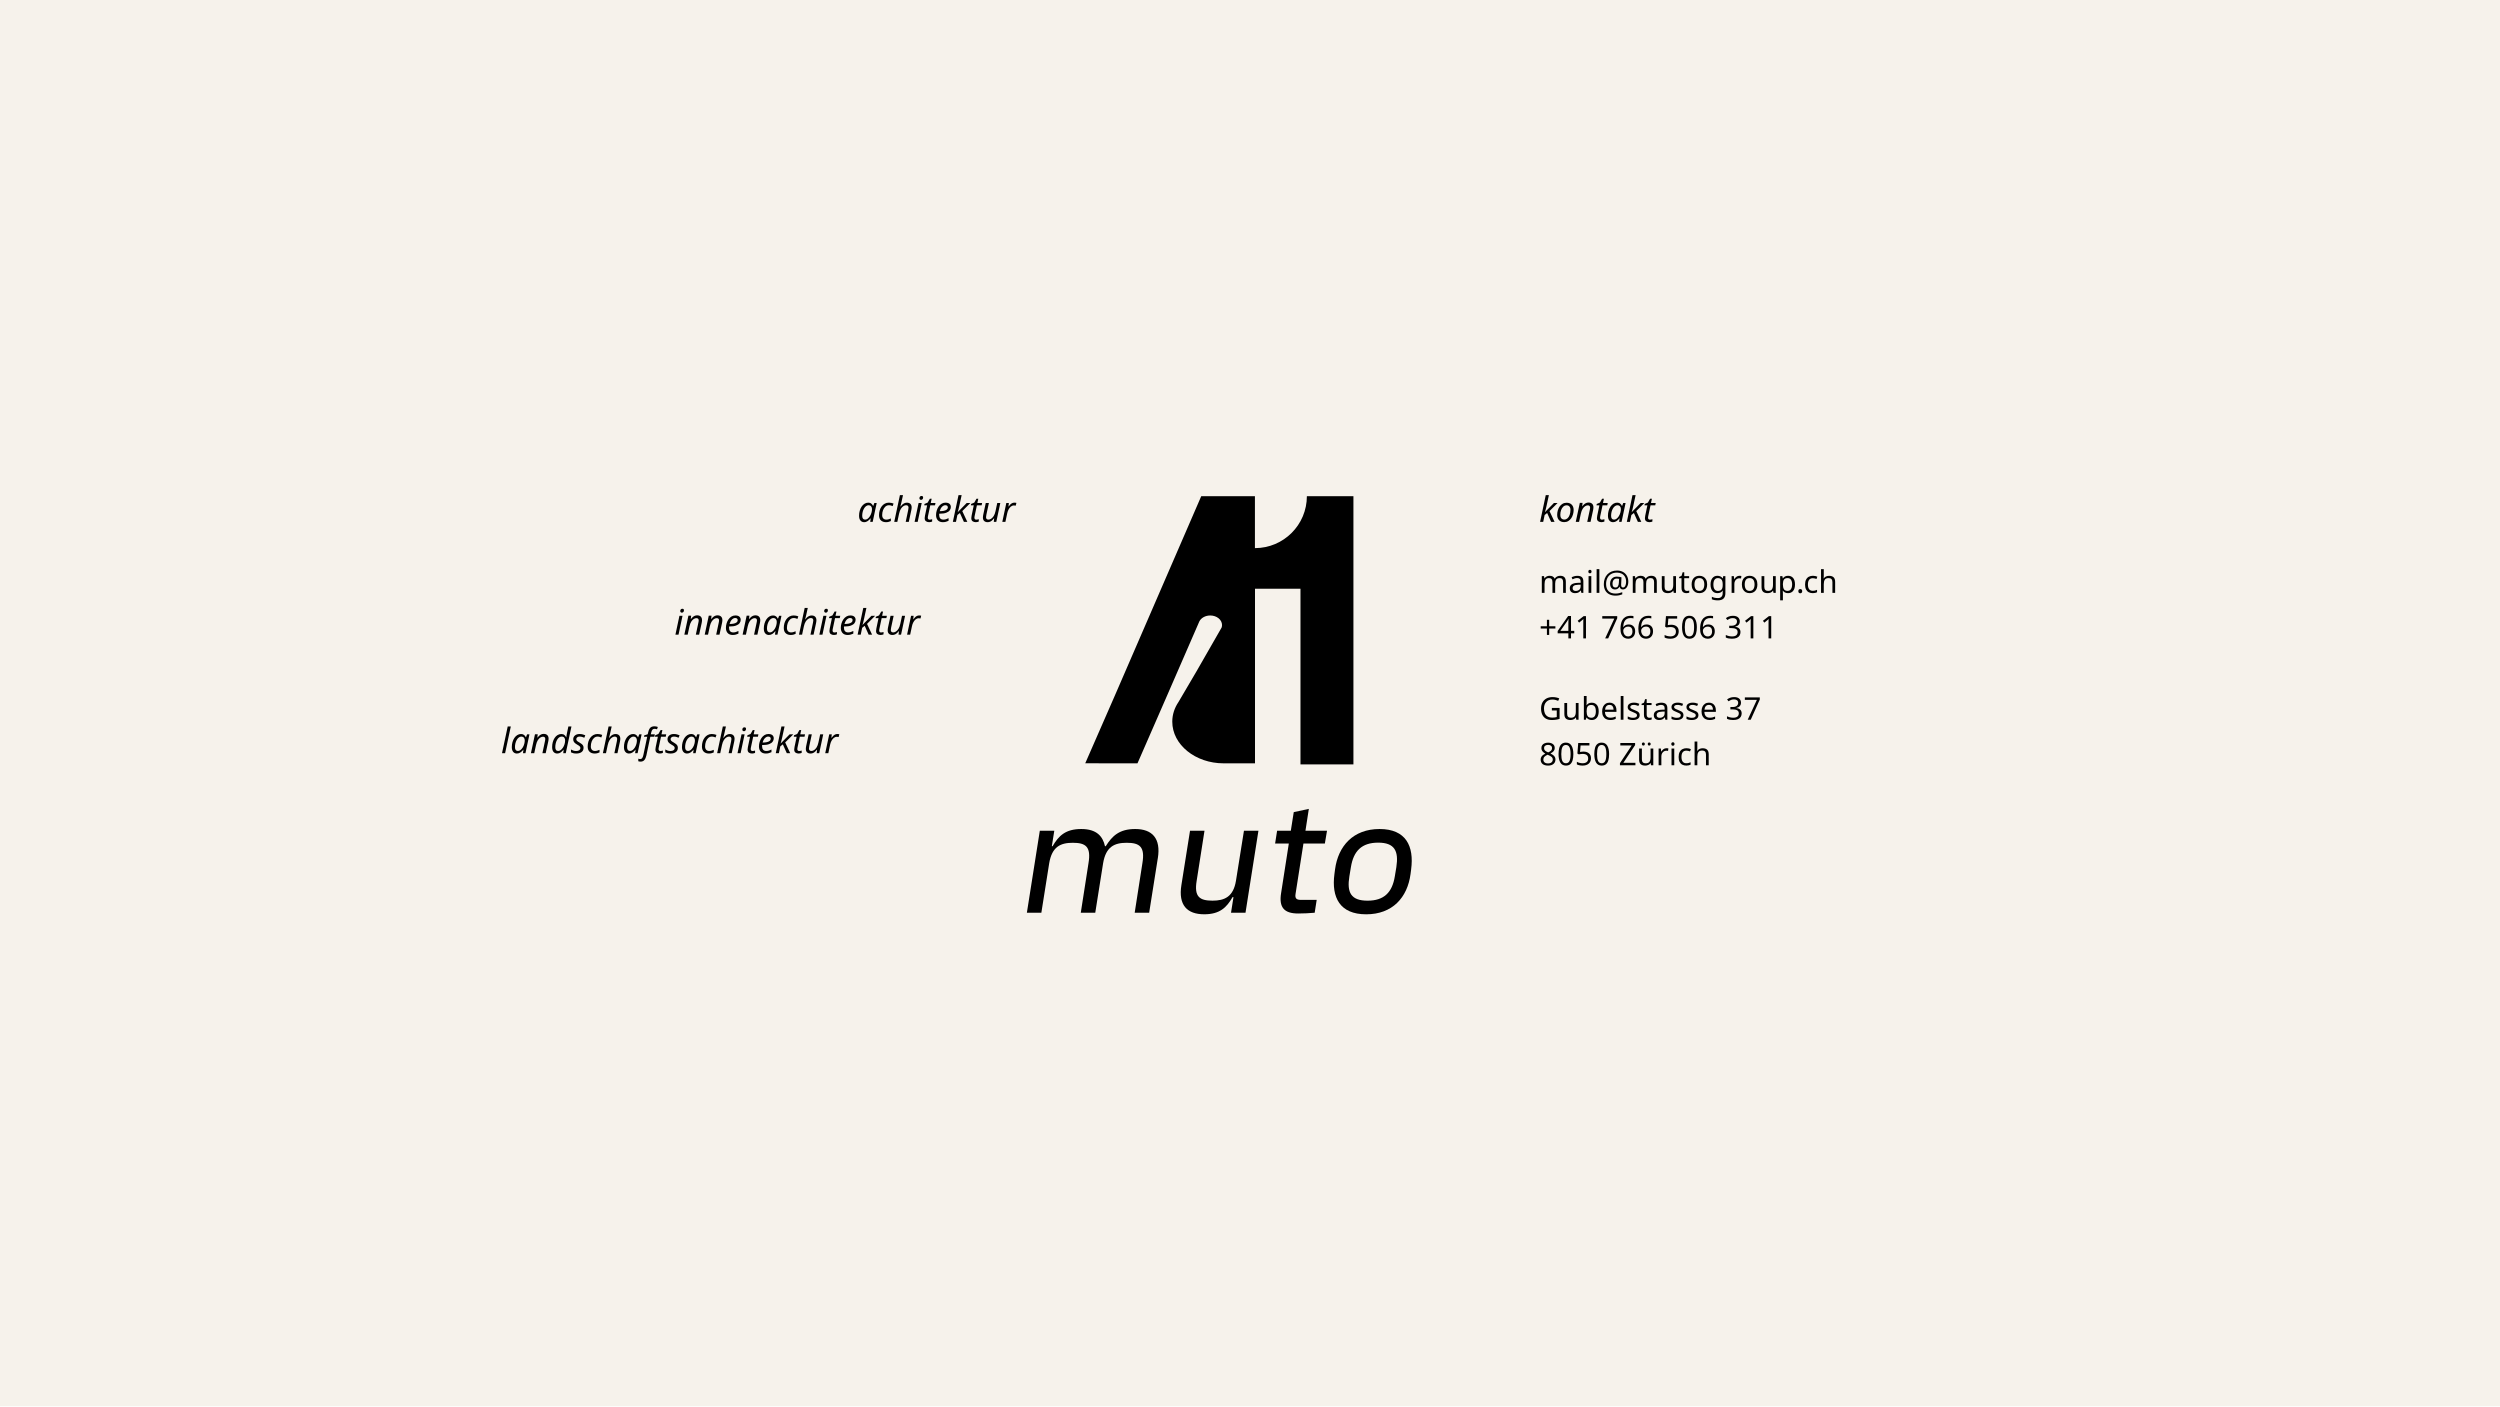
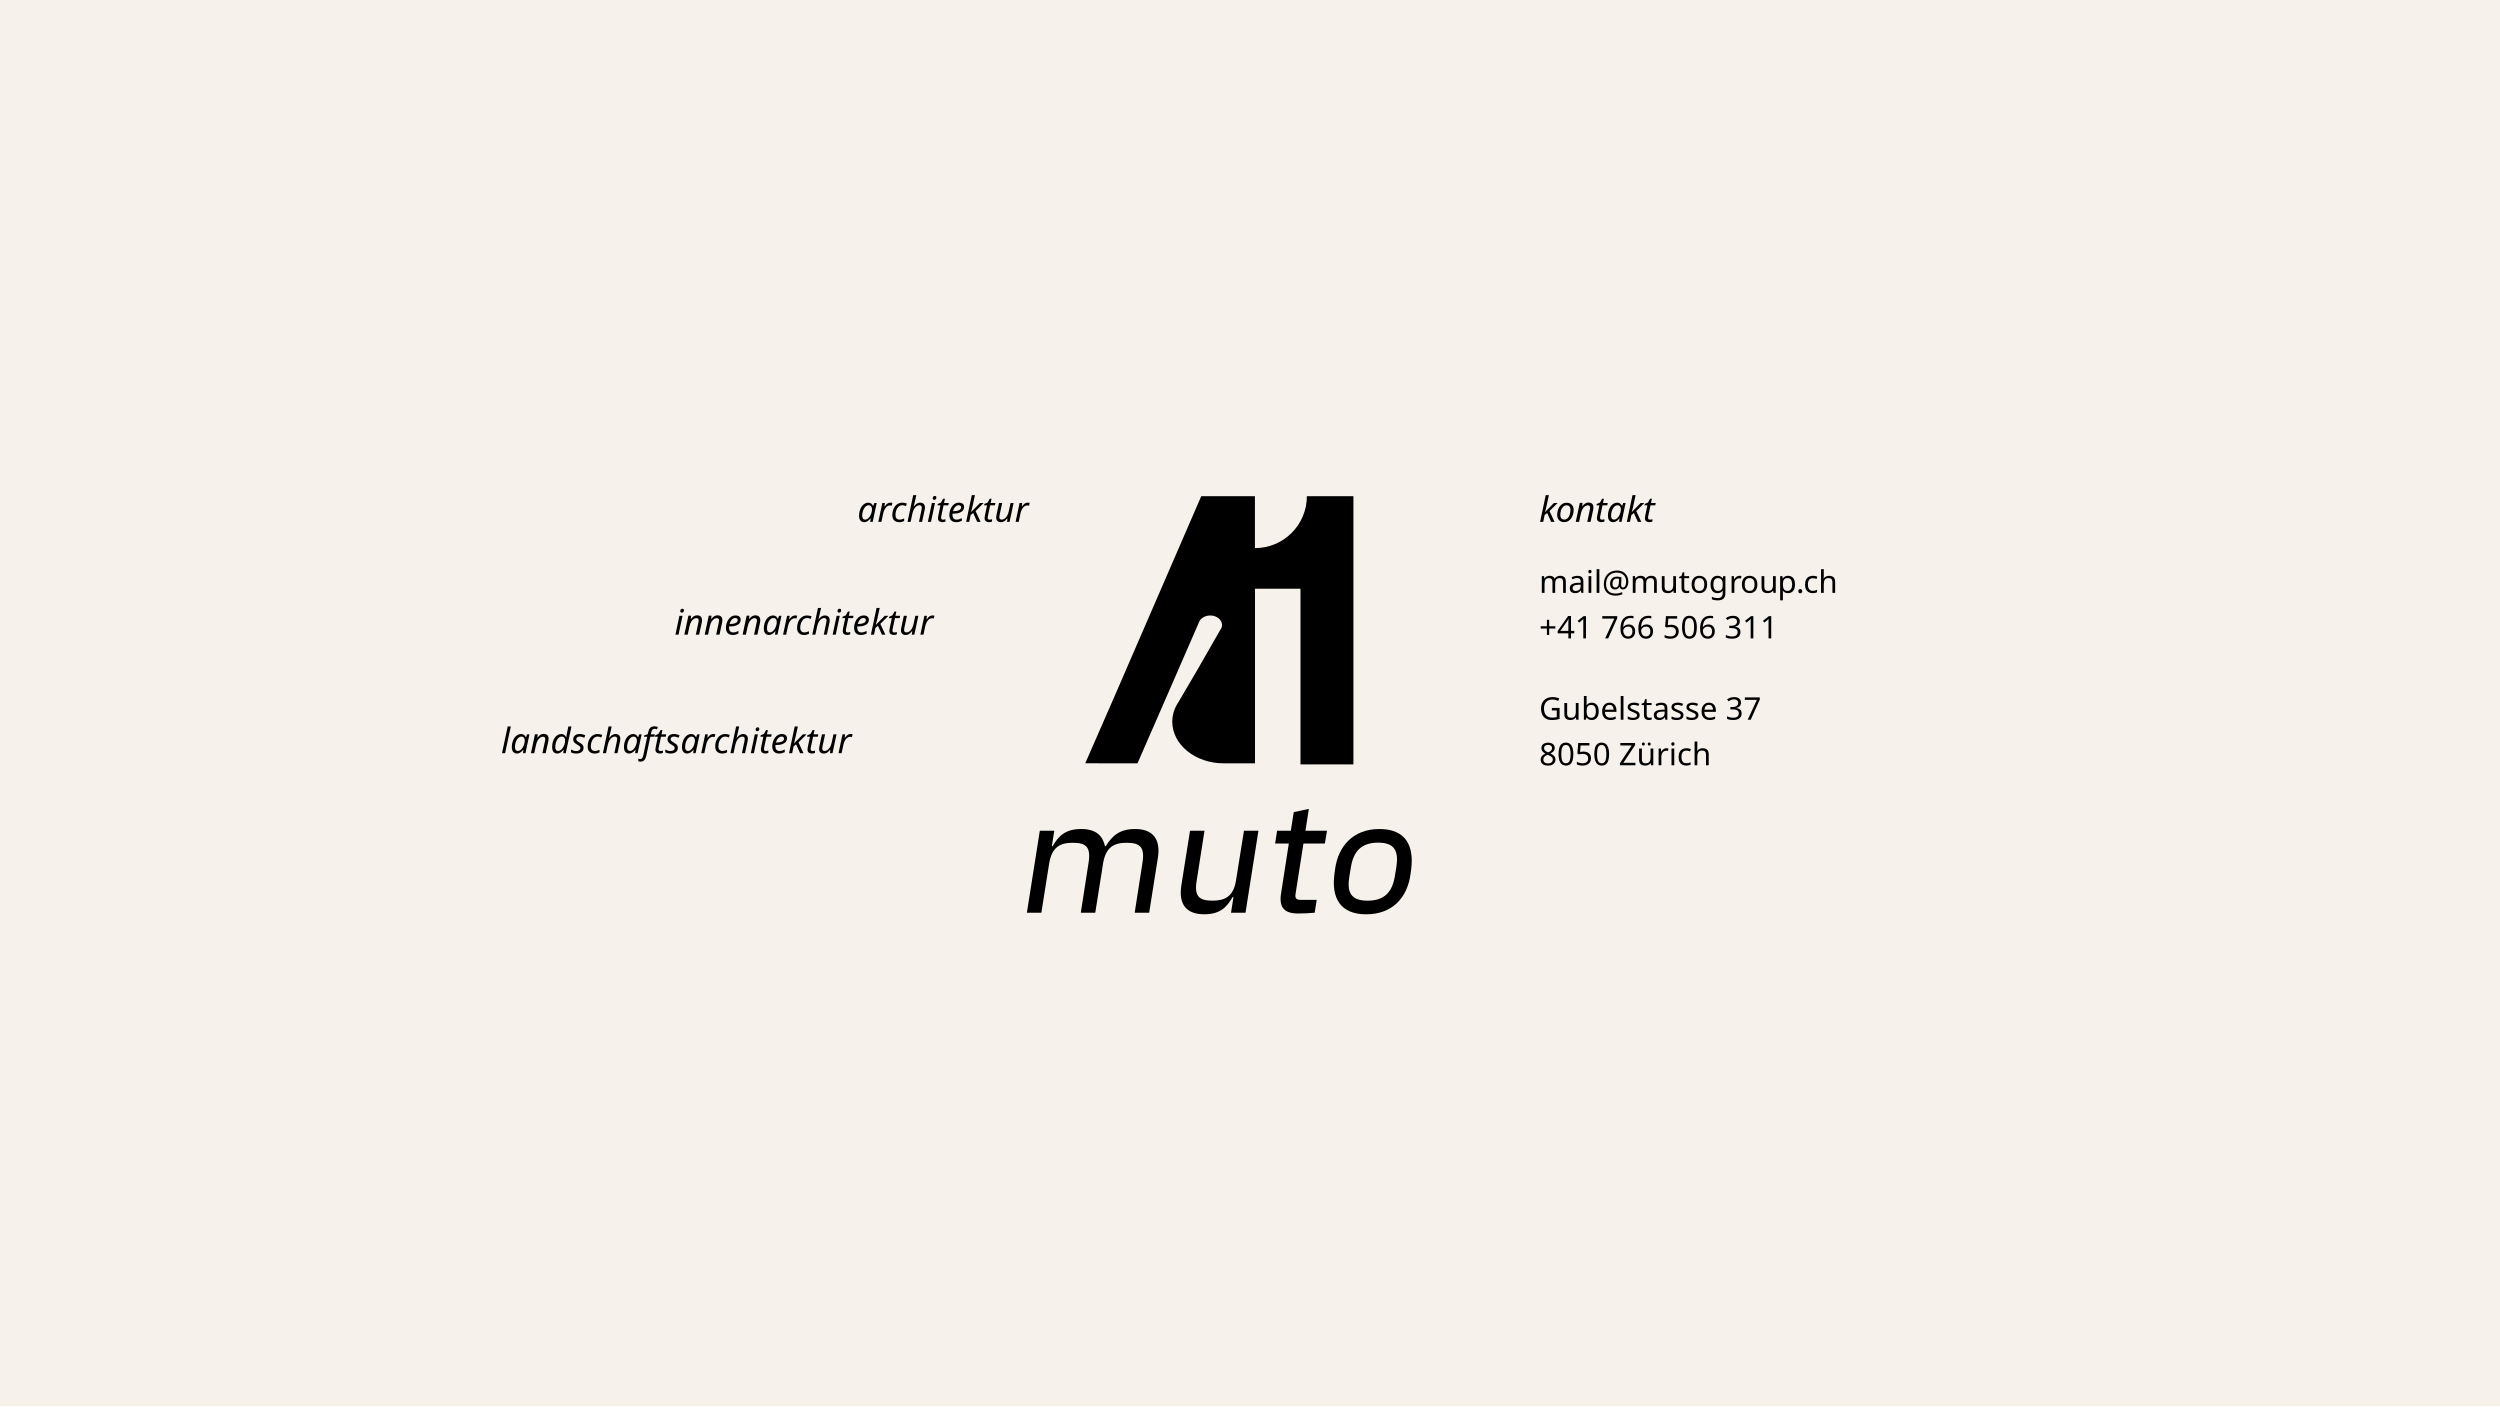
<svg xmlns="http://www.w3.org/2000/svg" id="Layer_1" data-name="Layer 1" viewBox="0 0 1920 1080">
  <defs>
    <style>
      .cls-1 {
        font-family: Alfabet-RegularItalic, Alfabet;
        font-size: 27px;
        font-style: italic;
      }

      .cls-2 {
        letter-spacing: -.02em;
      }

      .cls-3 {
        letter-spacing: 0em;
      }

      .cls-4 {
        letter-spacing: 0em;
      }

      .cls-5 {
        font-family: Alfabet-Regular, Alfabet;
        font-size: 24px;
      }

      .cls-6 {
        fill: #f6f2eb;
      }

      .cls-7 {
        letter-spacing: -.01em;
      }

      .cls-8 {
        letter-spacing: -.01em;
      }
    </style>
  </defs>
  <rect class="cls-6" width="1920" height="1080" />
  <g>
    <g>
      <g>
        <path d="m889.19,659.14l-6.63,41.85h-11.12l5.92-38.04c2.13-12.72-2.13-15.69-12.07-15.69-9.35,0-15.97,2.97-18.1,15.69l-6.03,38.04h-11.12l5.92-38.04c2.13-12.72-2.13-15.69-12.07-15.69-9.35,0-15.97,2.97-18.1,15.69l-6.03,38.04h-11.12l9.94-63h11.12l-1.89,11.88h.59c4.61-7.96,9.94-13.19,22.01-13.19s16.56,5.83,18.22,13.19h.59c4.97-7.96,10.53-13.19,22.6-13.19,13.02,0,19.88,7.13,17.39,22.47Z" />
        <path d="m955.36,637.99h11.12l-9.94,63h-11.12l1.89-12.01h-.71c-4.5,7.96-9.82,13.19-21.77,13.19-13.13,0-20-7.02-17.51-22.47l6.62-41.72h11.12l-6.03,38.51c-2.01,12.24,2.25,15.22,12.19,15.22,9.23,0,15.97-2.97,17.99-15.22l6.15-38.51Z" />
        <path d="m983.89,685.89l5.92-38.04h-10.53l1.54-9.86h10.53l2.25-14.27,11.59-2.5-2.6,16.76h16.56l-1.66,9.86h-16.45l-6.03,38.51c-.59,3.45.47,4.76,4.02,4.76h12.19l-1.54,9.87c-4.14.36-8.52.59-12.66.59-10.88,0-14.91-4.75-13.13-15.69Z" />
        <path d="m1083.76,667.71l-.47,3.57c-2.37,17.95-13.84,30.91-34.08,30.91s-26.74-12.96-24.37-30.91l.47-3.57c2.37-17.95,13.96-31.03,34.19-31.03s26.62,13.08,24.25,31.03Zm-33.48,24.01c12.66,0,18.93-6.3,20.94-18.66l1.18-7.13c1.89-12.36-1.3-18.78-13.96-18.78s-18.93,6.42-20.94,18.78l-1.18,7.13c-2.01,12.36,1.18,18.66,13.96,18.66Z" />
      </g>
      <path d="m1003.68,381.06c0,22.04-17.87,39.9-39.9,39.9v-39.9h-41.22s-66.41,153.27-66.41,153.27l-22.56,51.58-.14.3,40.12.02.16-.32,22.53-51.58,24.84-57.1c1.35-2.67,4.59-4.54,8.37-4.54,5,0,9.05,3.29,9.05,7.34,0,.66-.11,1.3-.31,1.91l-19.22,33.52-13.94,23.72c-3.03,4.52-4.74,9.57-4.74,15.08,0,17.63,17.7,31.98,39.43,31.98h24.1v-134.11h34.93v134.91h40.66v-205.96h-35.73Z" />
    </g>
    <text class="cls-1" transform="translate(658.46 400.77)">
-       <tspan x="0" y="0">achitektur</tspan>
+       <tspan x="0" y="0">architektur</tspan>
    </text>
    <text class="cls-1" transform="translate(1182.06 400.77)">
      <tspan class="cls-7" x="0" y="0">kontakt</tspan>
    </text>
    <text class="cls-1" transform="translate(384.81 578.45)">
-       <tspan x="0" y="0">landschaftsachitektur</tspan>
+       <tspan x="0" y="0">landschaftsarchitektur</tspan>
    </text>
    <text class="cls-1" transform="translate(517.98 487.4)">
-       <tspan x="0" y="0">innenachitektur</tspan>
+       <tspan x="0" y="0">innenarchitektur</tspan>
    </text>
    <text class="cls-5" transform="translate(1182.06 455.31)">
      <tspan x="0" y="0">mail@mutog</tspan>
      <tspan class="cls-4" x="145.77" y="0">r</tspan>
      <tspan x="154.39" y="0">ou</tspan>
      <tspan class="cls-2" x="183.05" y="0">p.</tspan>
      <tspan x="202.92" y="0">ch </tspan>
      <tspan x="0" y="35">+41 766 506 311</tspan>
    </text>
    <text class="cls-5" transform="translate(1182.06 552.74)">
      <tspan x="0" y="0">Gubelstasse 37</tspan>
      <tspan x="0" y="35">8050 Zürich </tspan>
    </text>
  </g>
</svg>
